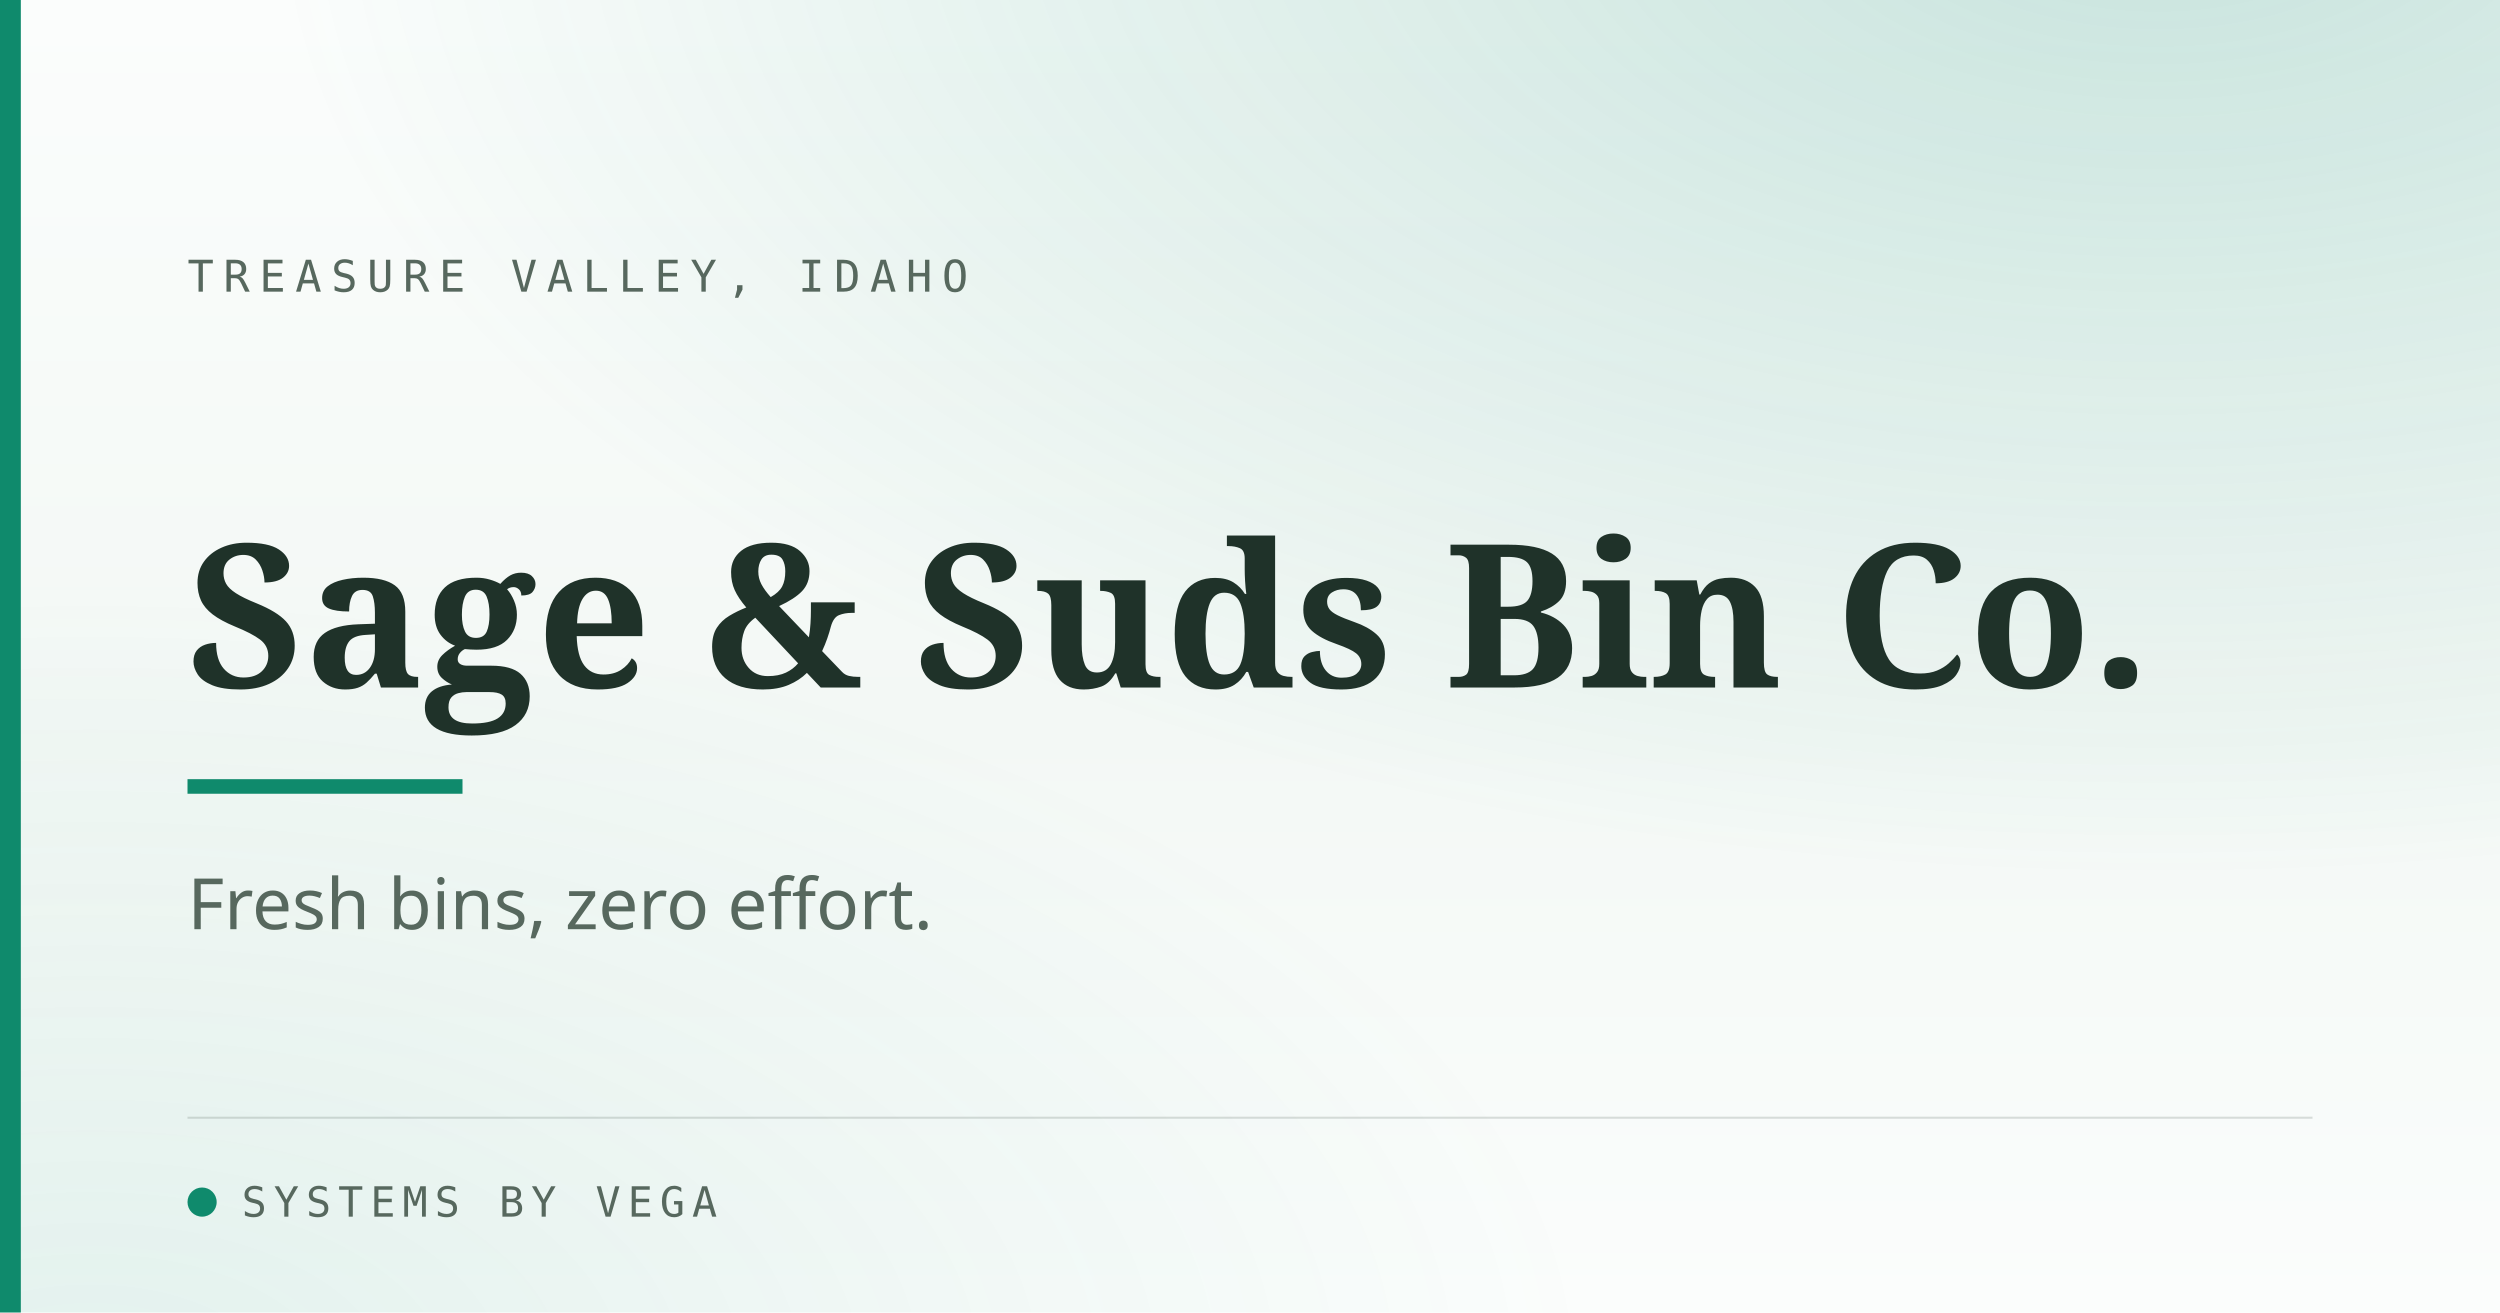
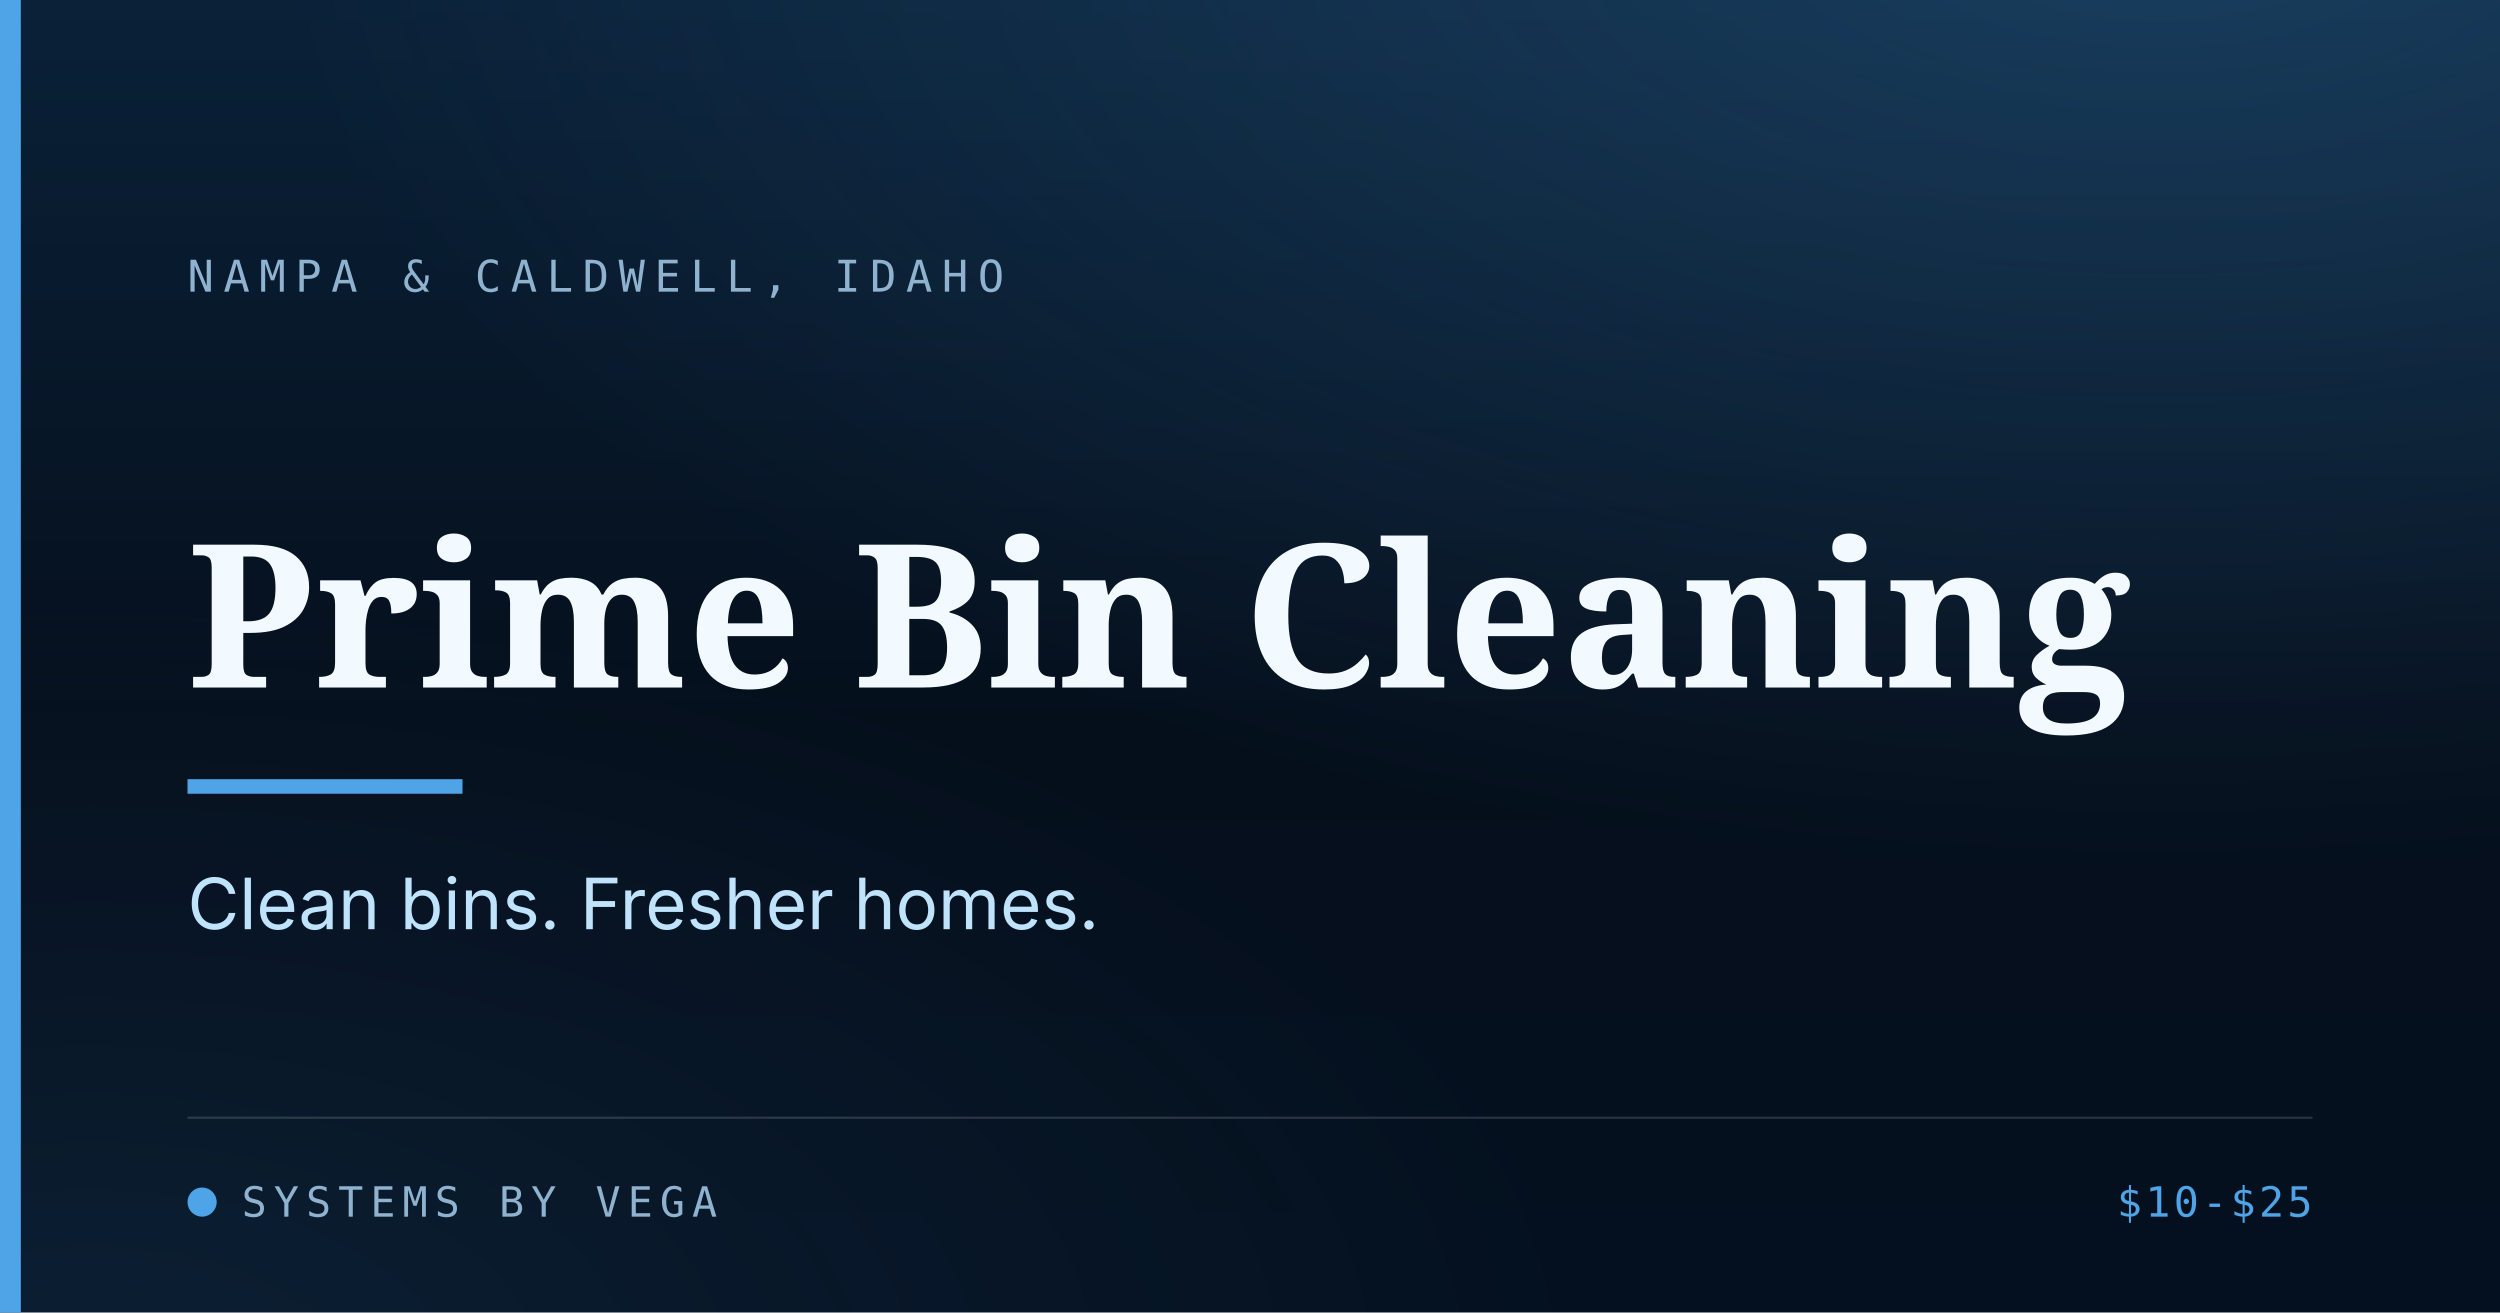
- <svg xmlns="http://www.w3.org/2000/svg" width="1200" height="630" viewBox="0 0 1200 630" role="img" aria-label="Sage &amp; Suds Bin Co. — Fresh bins, zero effort.">
+ <svg xmlns="http://www.w3.org/2000/svg" width="1200" height="630" viewBox="0 0 1200 630" role="img" aria-label="Prime Bin Cleaning — Clean bins. Fresher homes.">
  <defs>
    <linearGradient id="bin-cleaning-og-ground" x1="0" y1="0" x2="0" y2="1">
-       <stop offset="0" stop-color="#FBFDFC" />
-       <stop offset="0.55" stop-color="#F3F8F5" />
-       <stop offset="1" stop-color="#FBFDFC" />
+       <stop offset="0" stop-color="#0a2138" />
+       <stop offset="0.55" stop-color="#050f1c" />
+       <stop offset="1" stop-color="#04101f" />
    </linearGradient>
    <radialGradient id="bin-cleaning-og-glow" cx="0.86" cy="-0.08" r="0.75">
-       <stop offset="0" stop-color="#0F8A6C" stop-opacity="0.22" />
-       <stop offset="1" stop-color="#0F8A6C" stop-opacity="0" />
+       <stop offset="0" stop-color="#4ea4e6" stop-opacity="0.22" />
+       <stop offset="1" stop-color="#4ea4e6" stop-opacity="0" />
    </radialGradient>
    <radialGradient id="bin-cleaning-og-glow2" cx="0.04" cy="1.05" r="0.6">
-       <stop offset="0" stop-color="#0F8A6C" stop-opacity="0.10" />
-       <stop offset="1" stop-color="#0F8A6C" stop-opacity="0" />
+       <stop offset="0" stop-color="#4ea4e6" stop-opacity="0.10" />
+       <stop offset="1" stop-color="#4ea4e6" stop-opacity="0" />
    </radialGradient>
  </defs>
  <rect width="1200" height="630" fill="url(#bin-cleaning-og-ground)" />
  <rect width="1200" height="630" fill="url(#bin-cleaning-og-glow)" />
  <rect width="1200" height="630" fill="url(#bin-cleaning-og-glow2)" />
-   <rect x="0" y="0" width="10" height="630" fill="#0F8A6C" />
-   <text x="90" y="140" font-family="IBM Plex Mono, ui-monospace, monospace" font-size="21" letter-spacing="4.6" fill="#57685E">TREASURE VALLEY, IDAHO</text>
-   <text x="90" y="330" font-family="Bricolage Grotesque, Georgia, serif" font-size="96" font-weight="800" fill="#1F3229">Sage &amp; Suds Bin Co.</text>
-   <rect x="90" y="374" width="132" height="7" fill="#0F8A6C" />
-   <text x="90" y="446" font-family="Figtree, system-ui, sans-serif" font-size="34" fill="#57685E">Fresh bins, zero effort.</text>
-   <rect x="90" y="536" width="1020" height="1" fill="#1F3229" opacity="0.16" />
-   <circle cx="97" cy="577" r="7" fill="#0F8A6C" />
-   <text x="116" y="584" font-family="IBM Plex Mono, ui-monospace, monospace" font-size="20" letter-spacing="3.4" fill="#57685E">SYSTEMS BY VEGA</text>
+   <rect x="0" y="0" width="10" height="630" fill="#4ea4e6" />
+   <text x="90" y="140" font-family="Oswald, ui-monospace, monospace" font-size="21" letter-spacing="4.6" fill="#8fb2cf">NAMPA &amp; CALDWELL, IDAHO</text>
+   <text x="90" y="330" font-family="Anton, Georgia, serif" font-size="96" font-weight="800" fill="#f2f9ff">Prime Bin Cleaning</text>
+   <rect x="90" y="374" width="132" height="7" fill="#4ea4e6" />
+   <text x="90" y="446" font-family="Inter, system-ui, sans-serif" font-size="34" fill="#bfe3fb">Clean bins. Fresher homes.</text>
+   <rect x="90" y="536" width="1020" height="1" fill="#f2f9ff" opacity="0.16" />
+   <circle cx="97" cy="577" r="7" fill="#4ea4e6" />
+   <text x="116" y="584" font-family="Oswald, ui-monospace, monospace" font-size="20" letter-spacing="3.4" fill="#8fb2cf">SYSTEMS BY VEGA</text>
+   <text x="1110" y="584" text-anchor="end" font-family="Oswald, ui-monospace, monospace" font-size="20" letter-spacing="1.6" fill="#4ea4e6">$10-$25</text>
</svg>
